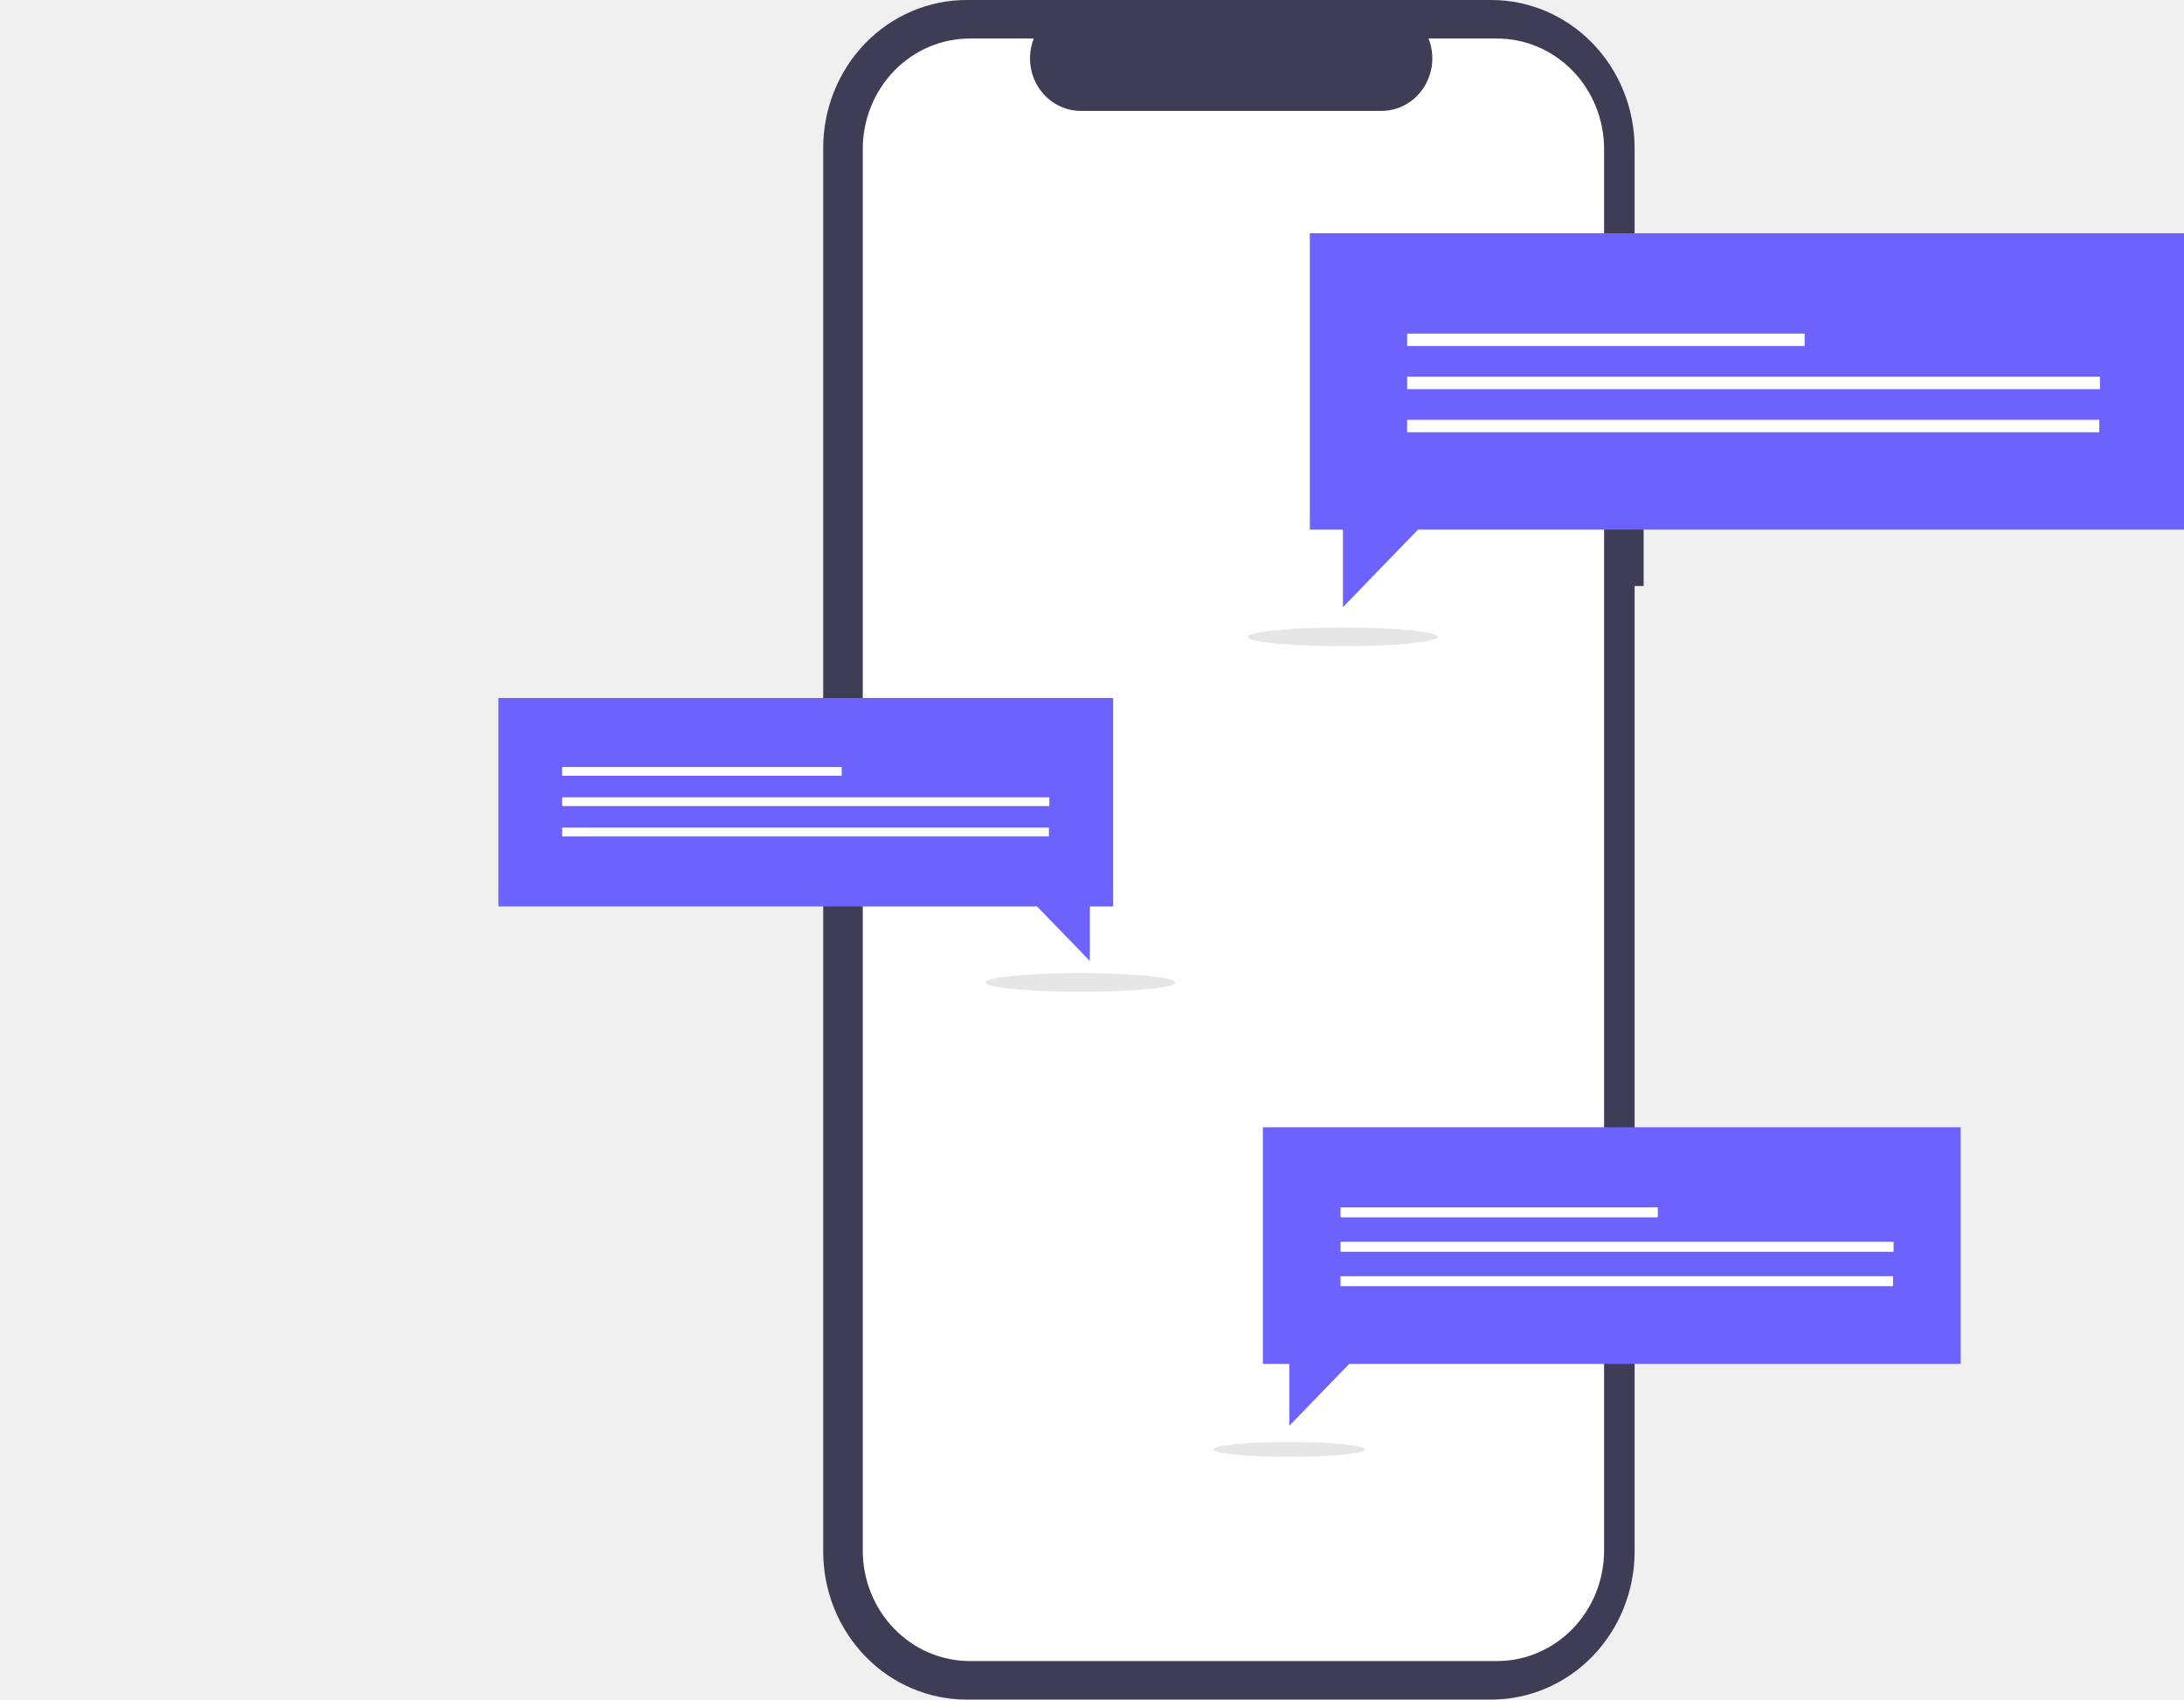
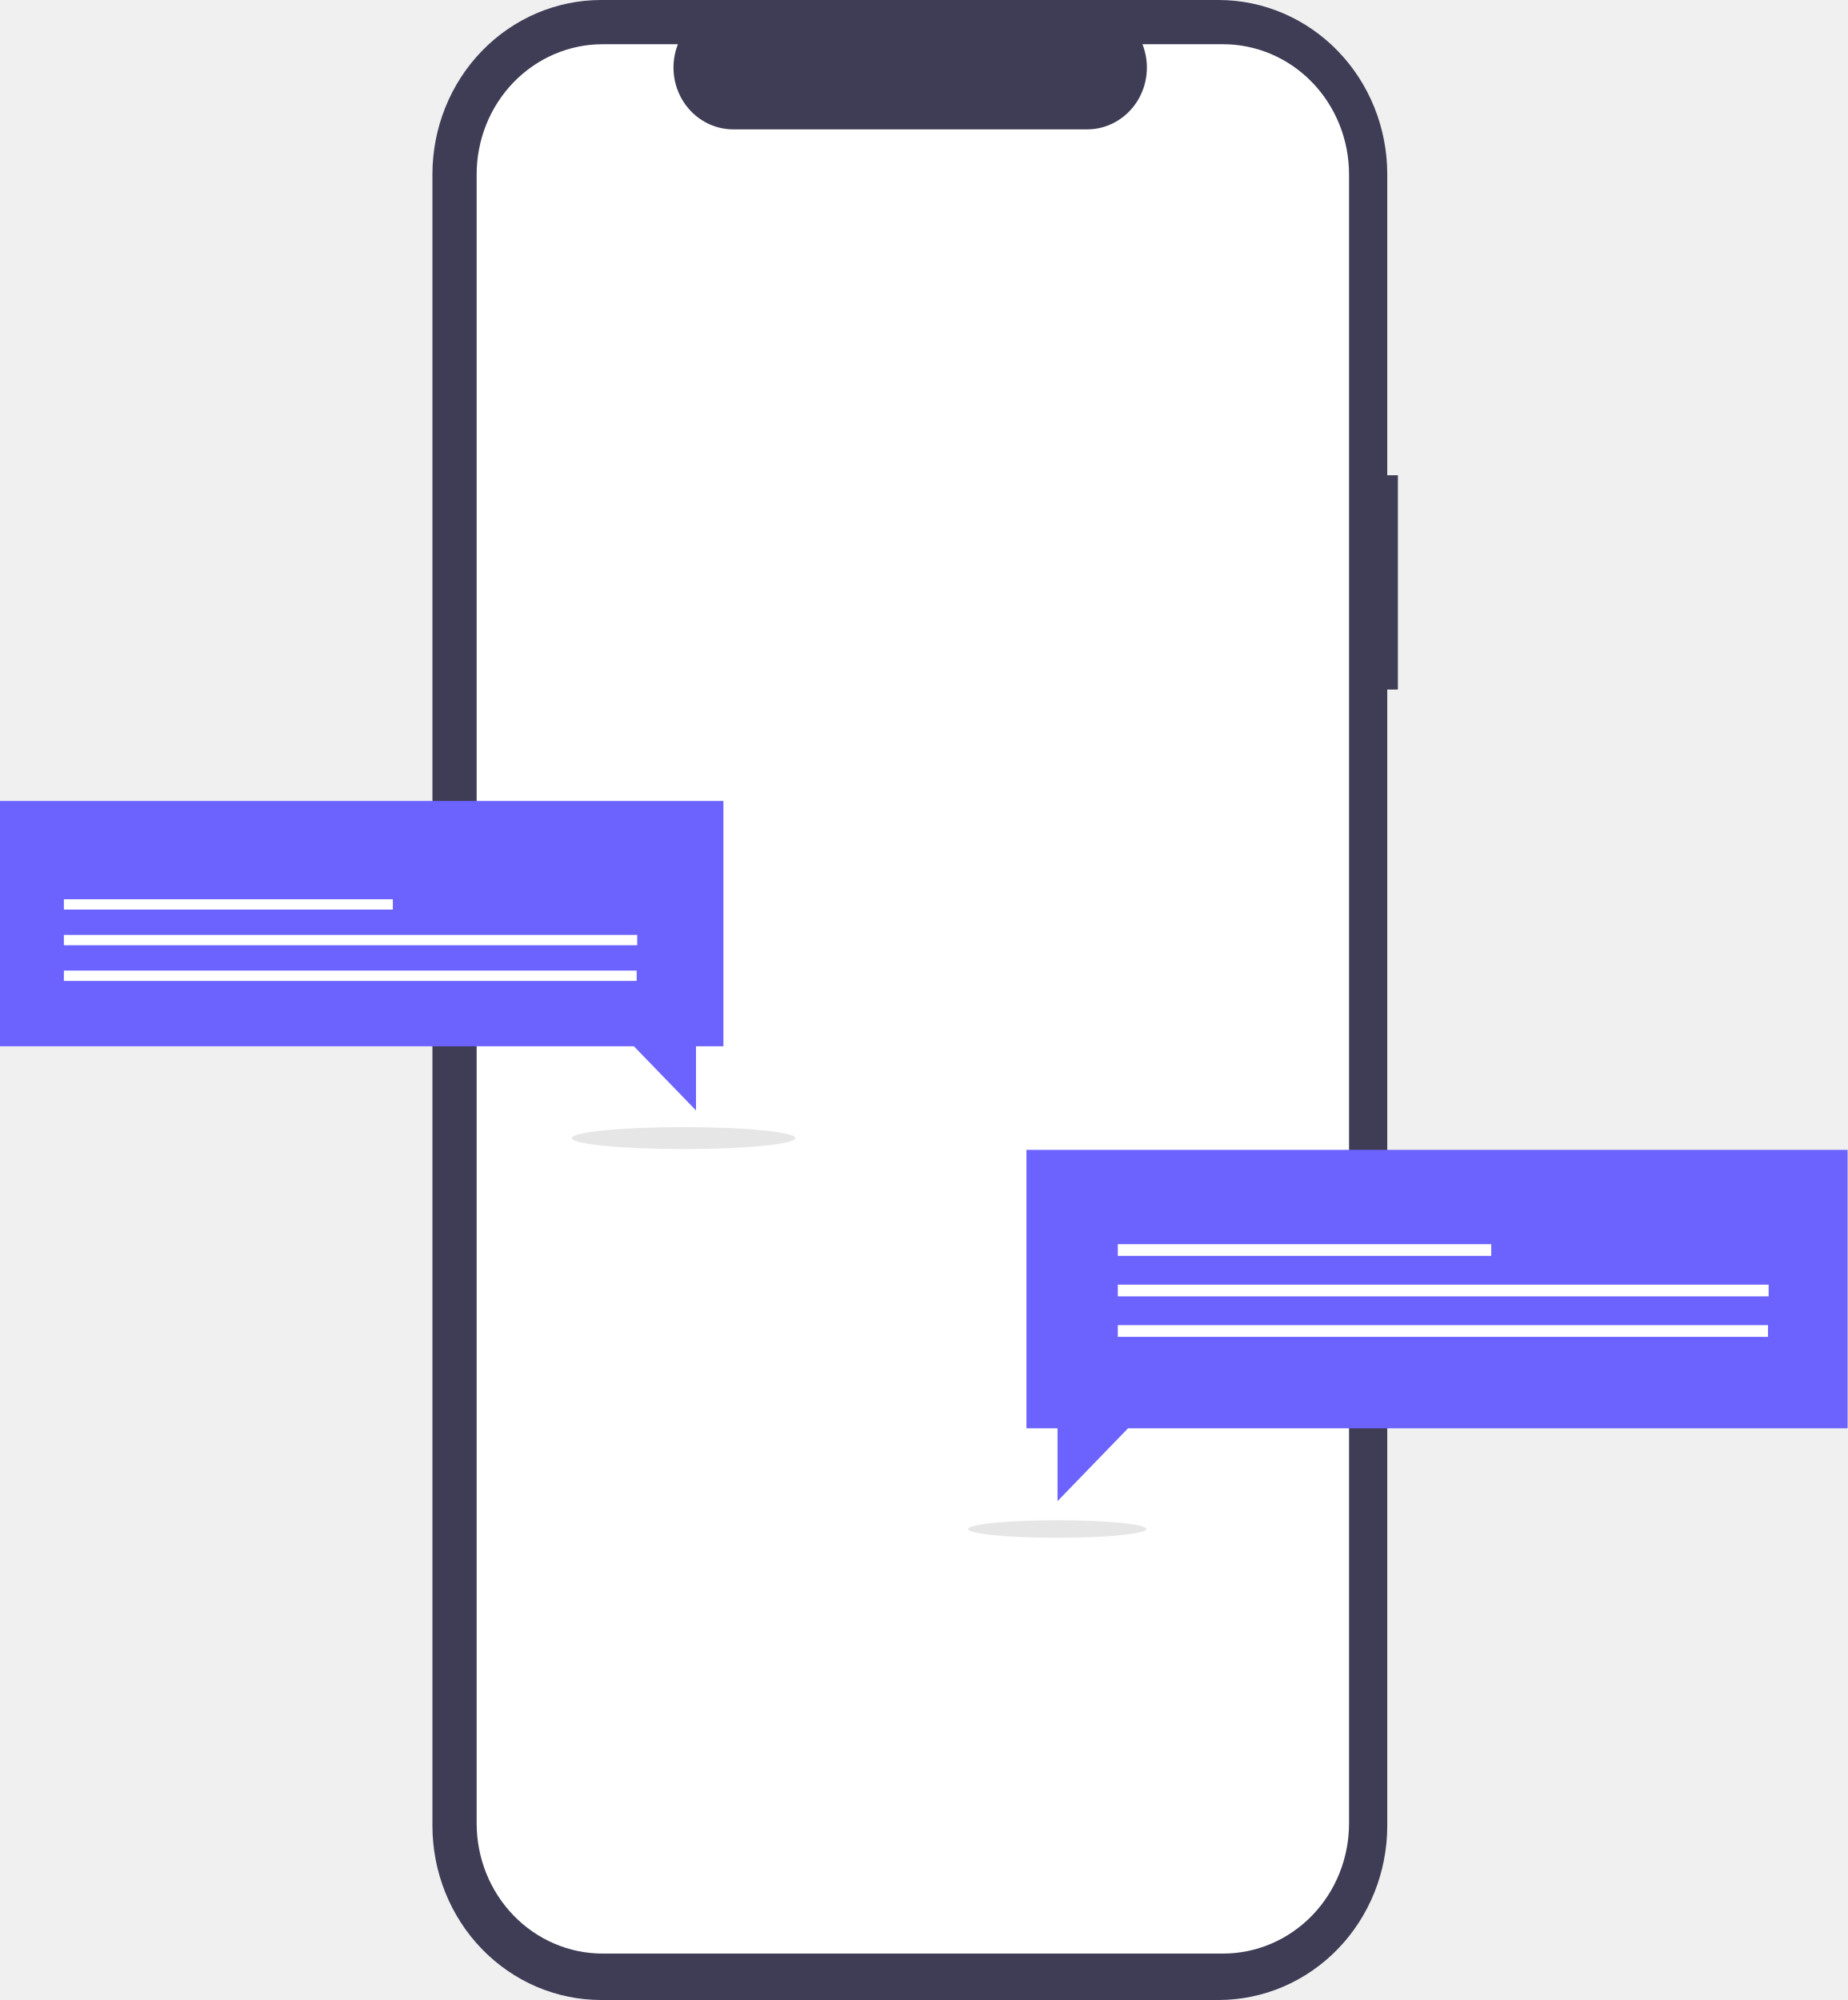
- <svg xmlns="http://www.w3.org/2000/svg" width="523" height="407" viewBox="0 0 523 407" fill="none">
-   <g clip-path="url(#clip0_33_10)">
-     <path d="M393.602 96.718H391.437V35.457C391.437 26.053 387.82 17.034 381.383 10.385C374.946 3.736 366.215 1.18656e-05 357.111 1.27466e-10H231.457C226.949 -1.24847e-05 222.485 0.917 218.321 2.699C214.156 4.481 210.372 7.093 207.184 10.385C203.997 13.677 201.468 17.586 199.743 21.888C198.018 26.19 197.13 30.8 197.13 35.457V371.543C197.13 376.2 198.018 380.81 199.743 385.112C201.468 389.414 203.997 393.323 207.184 396.615C210.372 399.907 214.156 402.519 218.321 404.301C222.485 406.083 226.949 407 231.457 407H357.11C366.214 407 374.945 403.264 381.383 396.615C387.82 389.966 391.437 380.947 391.437 371.543V140.326H393.602L393.602 96.718Z" fill="#3F3D56" />
-     <path d="M358.495 9.225H342.093C342.848 11.135 343.136 13.207 342.932 15.259C342.728 17.311 342.039 19.28 340.925 20.993C339.811 22.705 338.306 24.108 336.544 25.078C334.781 26.048 332.815 26.555 330.817 26.556H258.832C256.835 26.555 254.868 26.048 253.106 25.078C251.343 24.108 249.839 22.705 248.725 20.993C247.611 19.28 246.921 17.312 246.718 15.259C246.514 13.207 246.802 11.135 247.556 9.225H232.237C225.438 9.225 218.918 12.014 214.11 16.98C209.303 21.946 206.602 28.681 206.602 35.703V371.297C206.602 374.774 207.265 378.217 208.553 381.43C209.842 384.642 211.73 387.561 214.11 390.02C216.491 392.479 219.317 394.429 222.427 395.76C225.537 397.091 228.87 397.775 232.237 397.775H358.495C361.862 397.775 365.195 397.091 368.305 395.76C371.416 394.429 374.241 392.479 376.622 390.02C379.002 387.561 380.89 384.642 382.179 381.43C383.467 378.217 384.13 374.774 384.13 371.297V35.703C384.13 32.226 383.467 28.783 382.179 25.57C380.89 22.358 379.002 19.439 376.622 16.98C374.241 14.521 371.416 12.571 368.305 11.24C365.195 9.909 361.862 9.225 358.495 9.225Z" fill="white" />
-     <path d="M321.52 154.745C334.078 154.745 344.259 153.744 344.259 152.508C344.259 151.273 334.078 150.271 321.52 150.271C308.961 150.271 298.781 151.273 298.781 152.508C298.781 153.744 308.961 154.745 321.52 154.745Z" fill="#E6E6E6" />
-     <path d="M523 55.85H313.663V126.834H321.593V145.4L339.566 126.834H523V55.85Z" fill="#6C63FF" />
-     <path d="M432.154 79.888H336.963V82.872H432.154V79.888Z" fill="white" />
-     <path d="M502.873 90.21H336.963V93.194H502.873V90.21Z" fill="white" />
-     <path d="M502.71 100.532H336.963V103.516H502.71V100.532Z" fill="white" />
-     <path d="M469.52 269.948H302.42V326.61H308.75V341.43L323.097 326.61H469.52V269.948Z" fill="#6C63FF" />
-     <path d="M397.003 289.136H321.018V291.518H397.003V289.136Z" fill="white" />
-     <path d="M453.453 297.376H321.018V299.758H453.453V297.376Z" fill="white" />
-     <path d="M453.324 305.615H321.018V307.997H453.324V305.615Z" fill="white" />
-     <path d="M308.692 348.89C318.716 348.89 326.843 348.09 326.843 347.104C326.843 346.118 318.716 345.318 308.692 345.318C298.667 345.318 290.54 346.118 290.54 347.104C290.54 348.09 298.667 348.89 308.692 348.89Z" fill="#E6E6E6" />
-     <path d="M258.717 237.512C271.275 237.512 281.456 236.511 281.456 235.275C281.456 234.04 271.275 233.038 258.717 233.038C246.158 233.038 235.977 234.04 235.977 235.275C235.977 236.511 246.158 237.512 258.717 237.512Z" fill="#E6E6E6" />
-     <path d="M119.345 167.152H266.558V217.071H260.982V230.127L248.343 217.071H119.345V167.152Z" fill="#6C63FF" />
-     <path d="M201.556 183.673H134.615V185.771H201.556V183.673Z" fill="white" />
-     <path d="M251.288 190.932H134.615V193.031H251.288V190.932Z" fill="white" />
-     <path d="M251.174 198.191H134.615V200.29H251.174V198.191Z" fill="white" />
-   </g>
-   <defs>
-     <clipPath id="clip0_33_10">
-       <rect width="523" height="407" fill="white" />
-     </clipPath>
-   </defs>
+ <svg xmlns="http://www.w3.org/2000/svg" width="376" height="407" viewBox="0 0 376 407" fill="none">
+   <path d="M284.471 96.718H282.307V35.457C282.307 26.053 278.69 17.034 272.253 10.385C265.815 3.736 257.084 1.18656e-05 247.98 1.27329e-10H122.326C117.819 -1.24847e-05 113.355 0.917 109.19 2.699C105.026 4.481 101.242 7.093 98.054 10.385C94.867 13.677 92.338 17.586 90.613 21.888C88.888 26.19 88 30.8 88 35.457V371.543C88 376.2 88.888 380.81 90.613 385.112C92.338 389.414 94.867 393.323 98.054 396.615C101.241 399.907 105.026 402.519 109.19 404.301C113.355 406.083 117.819 407 122.326 407H247.98C257.084 407 265.815 403.264 272.252 396.615C278.69 389.966 282.306 380.947 282.306 371.543V140.326H284.471L284.471 96.718Z" fill="#3F3D56" />
+   <path d="M248.893 9H232.491C233.246 10.91 233.534 12.983 233.33 15.035C233.126 17.087 232.437 19.056 231.323 20.768C230.209 22.48 228.704 23.883 226.942 24.853C225.179 25.823 223.213 26.331 221.215 26.331H149.23C147.233 26.331 145.266 25.823 143.504 24.853C141.741 23.883 140.237 22.48 139.123 20.768C138.009 19.056 137.319 17.087 137.116 15.035C136.912 12.983 137.2 10.91 137.954 9H122.635C115.836 9 109.316 11.79 104.508 16.755C99.701 21.721 97 28.456 97 35.479V371.072C97 374.549 97.663 377.993 98.951 381.205C100.24 384.418 102.128 387.337 104.508 389.795C106.889 392.254 109.714 394.205 112.825 395.535C115.935 396.866 119.268 397.551 122.635 397.551H248.893C252.26 397.551 255.593 396.866 258.703 395.535C261.813 394.205 264.639 392.254 267.02 389.796C269.4 387.337 271.288 384.418 272.577 381.205C273.865 377.993 274.528 374.549 274.528 371.072V35.479C274.528 32.001 273.865 28.558 272.577 25.346C271.288 22.133 269.4 19.214 267.02 16.755C264.639 14.297 261.813 12.346 258.703 11.016C255.593 9.685 252.26 9 248.893 9Z" fill="white" />
+   <path d="M375.98 234H208.88V290.662H215.209V305.482L229.556 290.662H375.98V234Z" fill="#6C63FF" />
+   <path d="M303.463 253.188H227.478V255.57H303.463V253.188Z" fill="white" />
+   <path d="M359.913 261.428H227.478V263.81H359.913V261.428Z" fill="white" />
+   <path d="M359.783 269.667H227.478V272.049H359.783V269.667Z" fill="white" />
+   <path d="M215.151 312.942C225.176 312.942 233.302 312.142 233.302 311.156C233.302 310.17 225.176 309.37 215.151 309.37C205.127 309.37 197 310.17 197 311.156C197 312.142 205.127 312.942 215.151 312.942Z" fill="#E6E6E6" />
+   <path d="M0 163H147.213V212.919H141.636V225.975L128.997 212.919H0V163Z" fill="#6C63FF" />
+   <path d="M139.102 233.839C151.66 233.839 161.841 232.838 161.841 231.602C161.841 230.367 151.66 229.365 139.102 229.365C126.543 229.365 116.362 230.367 116.362 231.602C116.362 232.838 126.543 233.839 139.102 233.839Z" fill="#E6E6E6" />
+   <path d="M79.941 183H13V185.098H79.941V183Z" fill="white" />
+   <path d="M129.673 190.259H13V192.357H129.673V190.259Z" fill="white" />
+   <path d="M129.559 197.518H13V199.616H129.559V197.518Z" fill="white" />
</svg>
